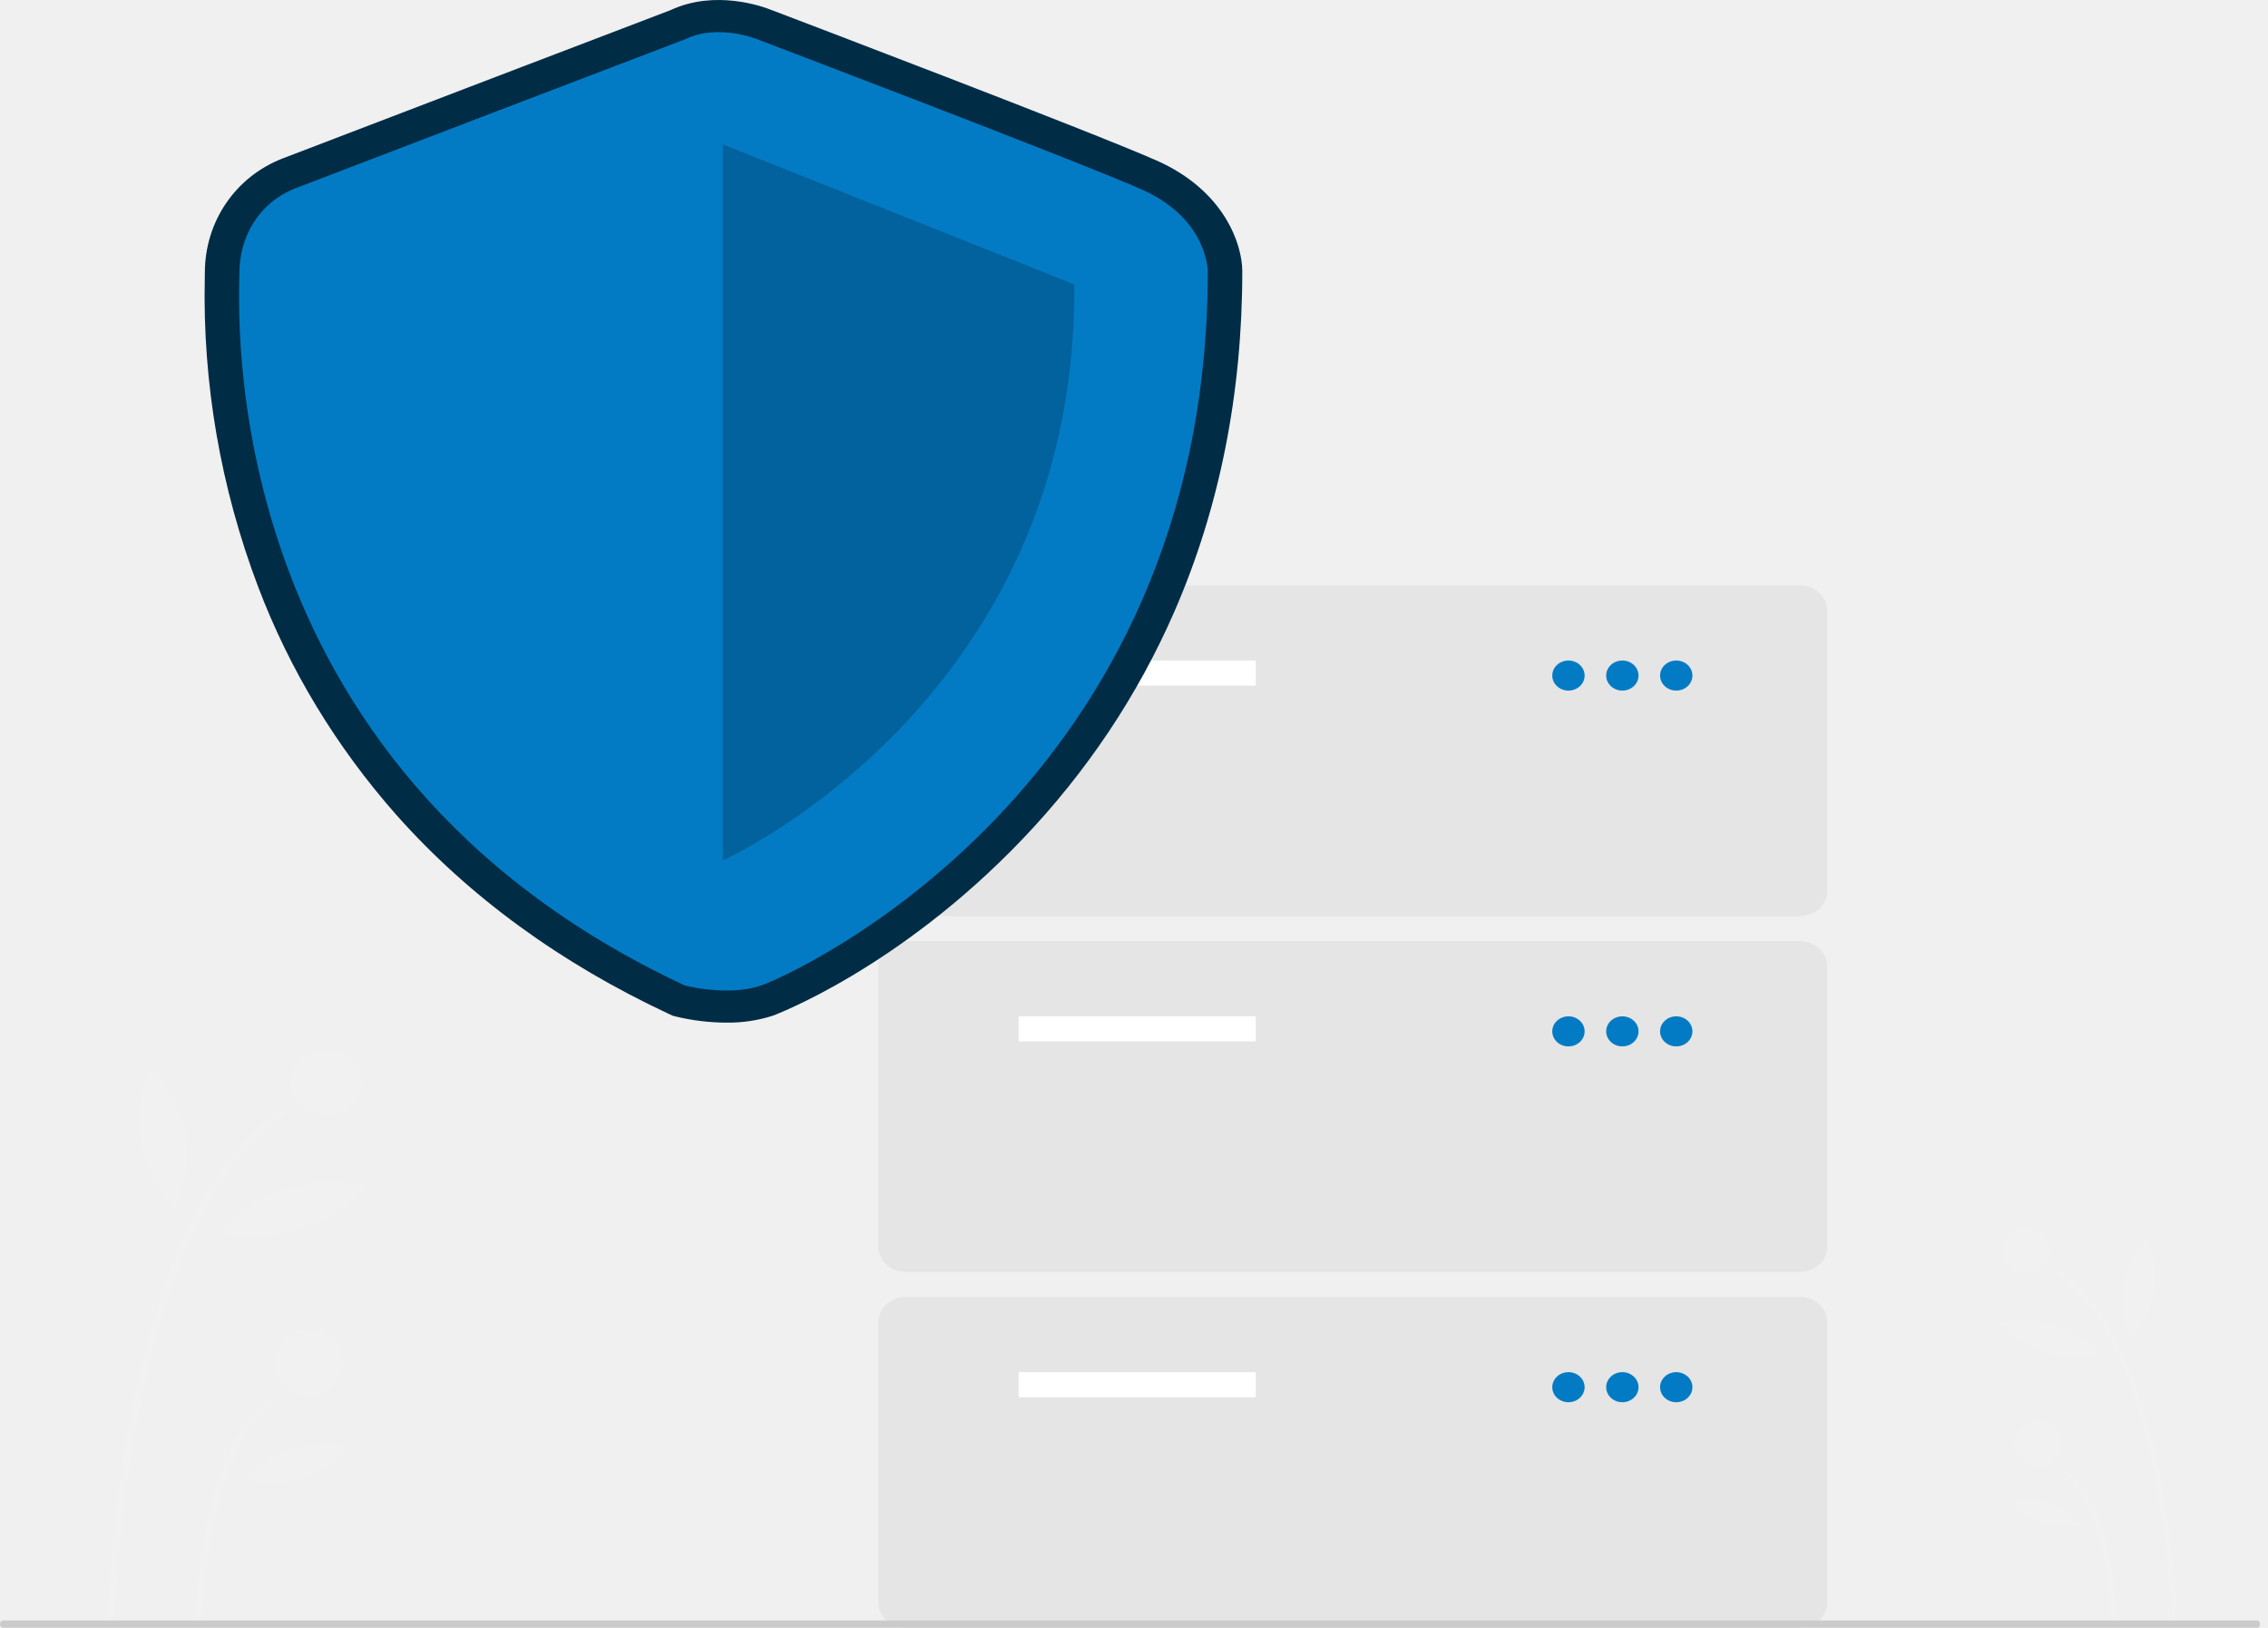
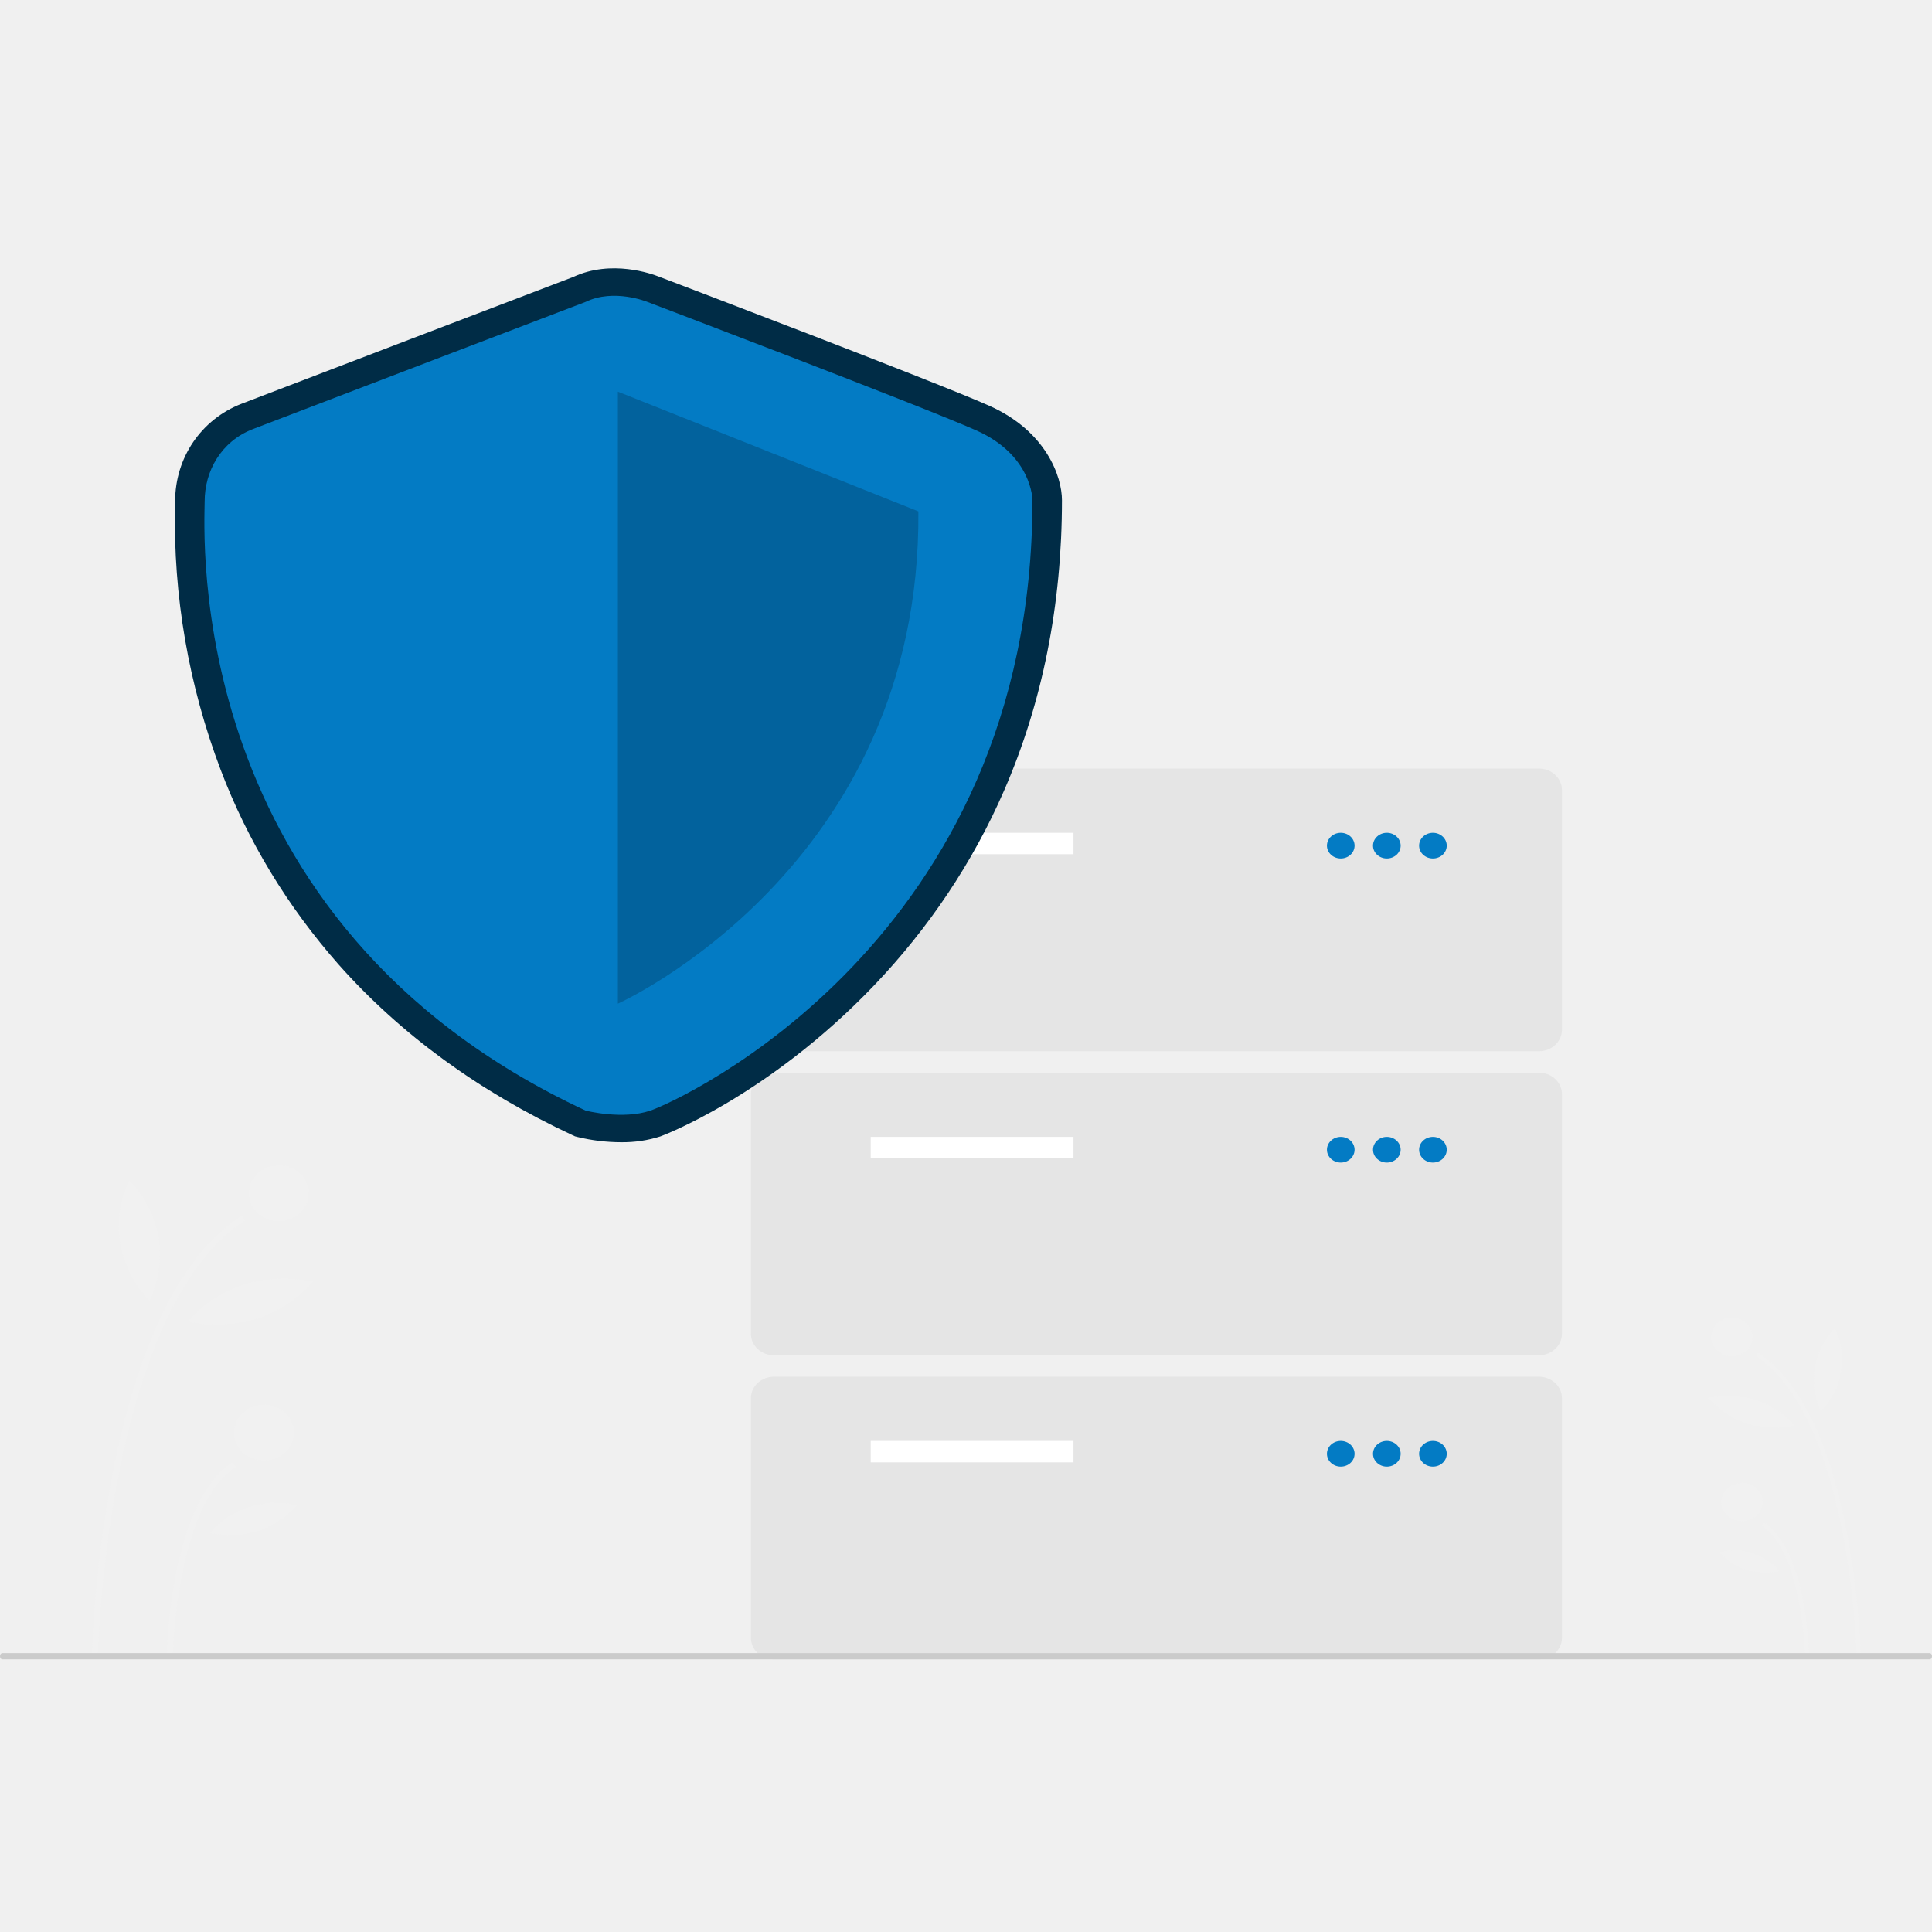
- <svg xmlns="http://www.w3.org/2000/svg" width="223" height="160" viewBox="0 0 223 160" fill="none">
-   <path d="M213.55 159.569L214.025 159.56C213.841 154.651 213.278 149.761 212.338 144.927C210.284 134.578 206.868 127.781 202.186 124.726L201.913 125.087C212.852 132.225 213.544 159.296 213.55 159.569Z" fill="#F1F1F1" />
-   <path d="M207.611 159.464L208.086 159.455C208.076 158.966 207.779 147.443 202.898 144.258L202.625 144.619C207.309 147.676 207.609 159.346 207.611 159.464Z" fill="#F1F1F1" />
-   <path d="M199.21 125.127C200.522 125.127 201.585 124.139 201.585 122.92C201.585 121.701 200.522 120.712 199.21 120.712C197.898 120.712 196.835 121.701 196.835 122.92C196.835 124.139 197.898 125.127 199.21 125.127Z" fill="#F1F1F1" />
-   <path d="M200.387 144.112C201.699 144.112 202.762 143.124 202.762 141.905C202.762 140.685 201.699 139.697 200.387 139.697C199.075 139.697 198.012 140.685 198.012 141.905C198.012 143.124 199.075 144.112 200.387 144.112Z" fill="#F1F1F1" />
-   <path d="M208.718 126.45C208.48 128.153 208.727 129.884 209.435 131.471C210.671 130.186 211.482 128.597 211.769 126.894C212.055 125.192 211.806 123.448 211.051 121.874C209.856 123.183 209.051 124.761 208.718 126.45Z" fill="#F1F1F1" />
-   <path d="M200.954 132.886C202.716 133.401 204.594 133.476 206.397 133.105C205.252 131.749 203.709 130.731 201.956 130.172C200.202 129.613 198.311 129.537 196.512 129.953C197.691 131.275 199.222 132.287 200.954 132.886Z" fill="#F1F1F1" />
-   <path d="M200.866 149.699C202.102 150.06 203.418 150.113 204.682 149.852C203.879 148.902 202.798 148.189 201.569 147.797C200.339 147.405 199.014 147.352 197.753 147.643C198.579 148.57 199.653 149.279 200.866 149.699Z" fill="#F1F1F1" />
-   <path d="M11.257 159.569L10.567 159.556C10.834 152.431 11.652 145.333 13.015 138.317C15.997 123.295 20.955 113.43 27.751 108.995L28.147 109.519C12.27 119.88 11.265 159.173 11.257 159.569Z" fill="#F1F1F1" />
-   <path d="M19.876 159.416L19.186 159.403C19.201 158.693 19.632 141.968 26.717 137.345L27.113 137.869C20.314 142.306 19.879 159.245 19.876 159.416Z" fill="#F1F1F1" />
-   <path d="M32.07 109.578C33.974 109.578 35.517 108.143 35.517 106.374C35.517 104.604 33.974 103.169 32.07 103.169C30.166 103.169 28.622 104.604 28.622 106.374C28.622 108.143 30.166 109.578 32.07 109.578Z" fill="#F1F1F1" />
-   <path d="M30.363 137.133C32.267 137.133 33.81 135.699 33.81 133.929C33.81 132.16 32.267 130.725 30.363 130.725C28.459 130.725 26.915 132.16 26.915 133.929C26.915 135.699 28.459 137.133 30.363 137.133Z" fill="#F1F1F1" />
-   <path d="M18.269 111.499C18.614 113.97 18.255 116.483 17.228 118.785C15.433 116.921 14.257 114.614 13.841 112.143C13.425 109.672 13.786 107.141 14.882 104.856C16.617 106.757 17.785 109.047 18.269 111.499Z" fill="#F1F1F1" />
-   <path d="M29.538 120.84C26.98 121.587 24.255 121.696 21.637 121.157C23.299 119.19 25.538 117.712 28.084 116.9C30.63 116.088 33.374 115.978 35.986 116.583C34.275 118.502 32.051 119.97 29.538 120.84Z" fill="#F1F1F1" />
-   <path d="M29.666 145.243C27.873 145.767 25.963 145.843 24.128 145.466C25.293 144.087 26.863 143.05 28.647 142.482C30.431 141.913 32.355 141.836 34.185 142.259C32.986 143.605 31.428 144.634 29.666 145.243Z" fill="#F1F1F1" />
-   <path d="M177.007 90.049H89.021C88.319 90.048 87.645 89.789 87.148 89.327C86.651 88.865 86.372 88.239 86.371 87.586V60C86.372 59.347 86.651 58.721 87.148 58.259C87.645 57.797 88.319 57.538 89.021 57.537H177.007C177.71 57.538 178.383 57.797 178.88 58.259C179.377 58.721 179.656 59.347 179.657 60V87.586C179.656 88.239 179.377 88.865 178.88 89.327C178.383 89.789 177.71 90.048 177.007 90.049Z" fill="#E5E5E5" />
-   <path d="M123.474 64.926H100.152V67.389H123.474V64.926Z" fill="white" />
-   <path d="M154.217 67.882C155.095 67.882 155.807 67.22 155.807 66.404C155.807 65.588 155.095 64.926 154.217 64.926C153.339 64.926 152.627 65.588 152.627 66.404C152.627 67.22 153.339 67.882 154.217 67.882Z" fill="#037BC4" />
-   <path d="M159.517 67.882C160.395 67.882 161.107 67.22 161.107 66.404C161.107 65.588 160.395 64.926 159.517 64.926C158.639 64.926 157.927 65.588 157.927 66.404C157.927 67.22 158.639 67.882 159.517 67.882Z" fill="#037BC4" />
-   <path d="M164.817 67.882C165.695 67.882 166.407 67.22 166.407 66.404C166.407 65.588 165.695 64.926 164.817 64.926C163.938 64.926 163.227 65.588 163.227 66.404C163.227 67.22 163.938 67.882 164.817 67.882Z" fill="#037BC4" />
-   <path d="M177.007 125.025H89.021C88.319 125.024 87.645 124.764 87.148 124.302C86.651 123.841 86.372 123.215 86.371 122.562V94.975C86.372 94.323 86.651 93.696 87.148 93.235C87.645 92.773 88.319 92.513 89.021 92.513H177.007C177.71 92.513 178.383 92.773 178.88 93.235C179.377 93.696 179.656 94.323 179.657 94.975V122.562C179.656 123.215 179.377 123.841 178.88 124.302C178.383 124.764 177.71 125.024 177.007 125.025Z" fill="#E5E5E5" />
-   <path d="M123.474 99.901H100.152V102.364H123.474V99.901Z" fill="white" />
-   <path d="M154.217 102.857C155.095 102.857 155.807 102.195 155.807 101.379C155.807 100.563 155.095 99.901 154.217 99.901C153.339 99.901 152.627 100.563 152.627 101.379C152.627 102.195 153.339 102.857 154.217 102.857Z" fill="#037BC4" />
-   <path d="M159.517 102.857C160.395 102.857 161.107 102.195 161.107 101.379C161.107 100.563 160.395 99.901 159.517 99.901C158.639 99.901 157.927 100.563 157.927 101.379C157.927 102.195 158.639 102.857 159.517 102.857Z" fill="#037BC4" />
-   <path d="M164.817 102.857C165.695 102.857 166.407 102.195 166.407 101.379C166.407 100.563 165.695 99.901 164.817 99.901C163.938 99.901 163.227 100.563 163.227 101.379C163.227 102.195 163.938 102.857 164.817 102.857Z" fill="#037BC4" />
-   <path d="M177.007 160H89.021C88.319 159.999 87.645 159.74 87.148 159.278C86.651 158.816 86.372 158.19 86.371 157.537V129.951C86.372 129.298 86.651 128.672 87.148 128.21C87.645 127.748 88.319 127.489 89.021 127.488H177.007C177.71 127.489 178.383 127.748 178.88 128.21C179.377 128.672 179.656 129.298 179.657 129.951V157.537C179.656 158.19 179.377 158.816 178.88 159.278C178.383 159.74 177.71 159.999 177.007 160Z" fill="#E5E5E5" />
-   <path d="M123.474 134.877H100.152V137.34H123.474V134.877Z" fill="white" />
-   <path d="M154.217 137.833C155.095 137.833 155.807 137.171 155.807 136.355C155.807 135.539 155.095 134.877 154.217 134.877C153.339 134.877 152.627 135.539 152.627 136.355C152.627 137.171 153.339 137.833 154.217 137.833Z" fill="#037BC4" />
-   <path d="M159.517 137.833C160.395 137.833 161.107 137.171 161.107 136.355C161.107 135.539 160.395 134.877 159.517 134.877C158.639 134.877 157.927 135.539 157.927 136.355C157.927 137.171 158.639 137.833 159.517 137.833Z" fill="#037BC4" />
-   <path d="M164.817 137.833C165.695 137.833 166.407 137.171 166.407 136.355C166.407 135.539 165.695 134.877 164.817 134.877C163.938 134.877 163.227 135.539 163.227 136.355C163.227 137.171 163.938 137.833 164.817 137.833Z" fill="#037BC4" />
-   <path d="M71.426 100.519C69.75 100.513 68.081 100.313 66.459 99.921L66.14 99.839L65.843 99.701C55.121 94.705 46.075 88.105 38.957 80.086C33.065 73.409 28.471 65.827 25.382 57.683C21.688 47.931 19.911 37.643 20.135 27.307C20.14 27.09 20.143 26.922 20.143 26.807C20.143 21.783 23.144 17.374 27.788 15.576C31.342 14.2 63.613 1.881 65.945 0.991C70.336 -1.054 75.02 0.653 75.77 0.951C77.452 1.59 107.284 12.93 113.731 15.783C120.375 18.724 122.147 24.006 122.147 26.664C122.147 38.696 119.905 49.941 115.483 60.086C111.912 68.298 106.85 75.879 100.519 82.499C88.303 95.275 76.085 99.805 75.967 99.845C74.506 100.312 72.97 100.54 71.426 100.519ZM68.552 93.903C69.612 94.124 72.05 94.455 73.64 93.916C75.66 93.232 85.887 88.303 95.444 78.308C108.648 64.497 115.348 47.137 115.357 26.708C115.334 26.294 115.018 23.342 110.811 21.481C104.49 18.683 73.481 6.899 73.169 6.78L73.083 6.747C72.433 6.493 70.365 5.96 68.94 6.655L68.654 6.778C68.309 6.91 34.053 19.986 30.4 21.401C27.844 22.391 26.933 24.843 26.933 26.807C26.933 26.951 26.929 27.159 26.924 27.429C26.632 41.407 30.112 75.803 68.552 93.903Z" fill="#002C46" />
-   <path d="M67.365 3.86C67.365 3.86 32.797 17.054 29.094 18.489C25.39 19.923 23.538 23.365 23.538 26.807C23.538 30.249 20.761 75.164 67.365 96.88C67.365 96.88 71.594 97.968 74.803 96.88C78.012 95.793 118.752 77.435 118.752 26.664C118.752 26.664 118.752 21.5 112.271 18.632C105.79 15.764 74.453 3.86 74.453 3.86C74.453 3.86 70.605 2.282 67.365 3.86Z" fill="#037BC4" />
-   <path opacity="0.2" d="M71.067 14.186V84.576C71.067 84.576 105.943 68.973 105.635 27.954L71.067 14.186Z" fill="black" />
-   <path d="M221.953 160H0.269C0.198 160 0.129 159.962 0.079 159.894C0.028 159.827 0 159.735 0 159.639C0 159.544 0.028 159.452 0.079 159.385C0.129 159.317 0.198 159.279 0.269 159.279H221.953C222.024 159.279 222.093 159.317 222.143 159.385C222.194 159.452 222.222 159.544 222.222 159.639C222.222 159.735 222.194 159.827 222.143 159.894C222.093 159.962 222.024 160 221.953 160Z" fill="#CBCBCB" />
+ <svg xmlns="http://www.w3.org/2000/svg" width="180" height="180" viewBox="0 0 180 180" fill="none">
+   <path d="M172.976 154.251L173.36 154.244C173.211 150.268 172.755 146.307 171.994 142.391C170.33 134.008 167.564 128.503 163.771 126.028L163.55 126.321C172.41 132.102 172.971 154.03 172.976 154.251Z" fill="#F1F1F1" />
+   <path d="M168.165 154.166L168.549 154.159C168.541 153.763 168.301 144.429 164.347 141.849L164.126 142.142C167.92 144.617 168.163 154.07 168.165 154.166Z" fill="#F1F1F1" />
+   <path d="M161.36 126.353C162.423 126.353 163.284 125.552 163.284 124.565C163.284 123.577 162.423 122.777 161.36 122.777C160.298 122.777 159.437 123.577 159.437 124.565C159.437 125.552 160.298 126.353 161.36 126.353Z" fill="#F1F1F1" />
+   <path d="M162.314 141.731C163.376 141.731 164.238 140.93 164.238 139.943C164.238 138.955 163.376 138.155 162.314 138.155C161.251 138.155 160.39 138.955 160.39 139.943C160.39 140.93 161.251 141.731 162.314 141.731Z" fill="#F1F1F1" />
+   <path d="M169.061 127.425C168.869 128.804 169.069 130.206 169.642 131.491C170.644 130.451 171.3 129.164 171.533 127.784C171.765 126.405 171.563 124.993 170.952 123.718C169.983 124.779 169.331 126.057 169.061 127.425Z" fill="#F1F1F1" />
+   <path d="M162.773 132.638C164.201 133.055 165.721 133.116 167.182 132.815C166.255 131.717 165.005 130.892 163.584 130.439C162.164 129.986 160.632 129.925 159.175 130.262C160.13 131.333 161.37 132.153 162.773 132.638V132.638Z" fill="#F1F1F1" />
+   <path d="M162.702 146.257C163.702 146.549 164.768 146.591 165.792 146.381C165.142 145.611 164.266 145.033 163.27 144.715C162.275 144.398 161.201 144.355 160.18 144.591C160.849 145.342 161.719 145.916 162.702 146.257V146.257Z" fill="#F1F1F1" />
+   <path d="M9.118 154.251L8.56 154.241C8.776 148.469 9.438 142.72 10.542 137.037C12.957 124.869 16.973 116.878 22.479 113.286L22.799 113.711C9.939 122.103 9.125 153.93 9.118 154.251Z" fill="#F1F1F1" />
+   <path d="M16.099 154.127L15.541 154.117C15.553 153.542 15.902 139.994 21.641 136.25L21.962 136.674C16.454 140.268 16.102 153.989 16.099 154.127Z" fill="#F1F1F1" />
+   <path d="M25.976 113.758C27.518 113.758 28.769 112.596 28.769 111.163C28.769 109.729 27.518 108.567 25.976 108.567C24.434 108.567 23.184 109.729 23.184 111.163C23.184 112.596 24.434 113.758 25.976 113.758Z" fill="#F1F1F1" />
+   <path d="M24.593 136.078C26.136 136.078 27.386 134.916 27.386 133.483C27.386 132.049 26.136 130.887 24.593 130.887C23.051 130.887 21.801 132.049 21.801 133.483C21.801 134.916 23.051 136.078 24.593 136.078Z" fill="#F1F1F1" />
+   <path d="M14.798 115.314C15.078 117.316 14.787 119.351 13.955 121.216C12.501 119.706 11.549 117.838 11.211 115.836C10.874 113.834 11.167 111.784 12.054 109.934C13.46 111.473 14.406 113.328 14.798 115.314V115.314Z" fill="#F1F1F1" />
+   <path d="M23.926 122.881C21.853 123.485 19.646 123.574 17.525 123.137C18.872 121.544 20.686 120.346 22.748 119.689C24.81 119.032 27.032 118.942 29.148 119.432C27.762 120.987 25.961 122.176 23.926 122.881Z" fill="#F1F1F1" />
+   <path d="M24.03 142.647C22.577 143.071 21.03 143.133 19.544 142.827C20.488 141.71 21.759 140.871 23.204 140.41C24.65 139.949 26.208 139.887 27.69 140.23C26.719 141.32 25.457 142.153 24.03 142.647Z" fill="#F1F1F1" />
+   <path d="M143.376 97.94H72.108C71.538 97.939 70.993 97.729 70.59 97.355C70.188 96.981 69.962 96.474 69.961 95.945V73.6C69.962 73.071 70.188 72.564 70.59 72.19C70.993 71.816 71.538 71.606 72.108 71.605H143.376C143.945 71.606 144.491 71.816 144.893 72.19C145.296 72.564 145.522 73.071 145.523 73.6V95.945C145.522 96.474 145.296 96.981 144.893 97.355C144.491 97.729 143.945 97.939 143.376 97.94V97.94Z" fill="#E5E5E5" />
+   <path d="M100.014 77.59H81.123V79.585H100.014V77.59Z" fill="white" />
+   <path d="M124.916 79.984C125.627 79.984 126.204 79.448 126.204 78.787C126.204 78.126 125.627 77.59 124.916 77.59C124.205 77.59 123.628 78.126 123.628 78.787C123.628 79.448 124.205 79.984 124.916 79.984Z" fill="#037BC4" />
+   <path d="M129.209 79.984C129.92 79.984 130.497 79.448 130.497 78.787C130.497 78.126 129.92 77.59 129.209 77.59C128.498 77.59 127.921 78.126 127.921 78.787C127.921 79.448 128.498 79.984 129.209 79.984Z" fill="#037BC4" />
+   <path d="M133.502 79.984C134.213 79.984 134.79 79.448 134.79 78.787C134.79 78.126 134.213 77.59 133.502 77.59C132.791 77.59 132.214 78.126 132.214 78.787C132.214 79.448 132.791 79.984 133.502 79.984Z" fill="#037BC4" />
+   <path d="M143.376 126.27H72.108C71.538 126.269 70.993 126.059 70.59 125.685C70.188 125.311 69.962 124.804 69.961 124.275V101.93C69.962 101.401 70.188 100.894 70.59 100.52C70.993 100.146 71.538 99.936 72.108 99.935H143.376C143.945 99.936 144.491 100.146 144.893 100.52C145.296 100.894 145.522 101.401 145.523 101.93V124.275C145.522 124.804 145.296 125.311 144.893 125.685C144.491 126.059 143.945 126.269 143.376 126.27V126.27Z" fill="#E5E5E5" />
+   <path d="M100.014 105.92H81.123V107.915H100.014V105.92Z" fill="white" />
+   <path d="M124.916 108.314C125.627 108.314 126.204 107.778 126.204 107.117C126.204 106.456 125.627 105.92 124.916 105.92C124.205 105.92 123.628 106.456 123.628 107.117C123.628 107.778 124.205 108.314 124.916 108.314Z" fill="#037BC4" />
+   <path d="M129.209 108.314C129.92 108.314 130.497 107.778 130.497 107.117C130.497 106.456 129.92 105.92 129.209 105.92C128.498 105.92 127.921 106.456 127.921 107.117C127.921 107.778 128.498 108.314 129.209 108.314Z" fill="#037BC4" />
+   <path d="M133.502 108.314C134.213 108.314 134.79 107.778 134.79 107.117C134.79 106.456 134.213 105.92 133.502 105.92C132.791 105.92 132.214 106.456 132.214 107.117C132.214 107.778 132.791 108.314 133.502 108.314Z" fill="#037BC4" />
+   <path d="M143.376 154.6H72.108C71.538 154.599 70.993 154.389 70.59 154.015C70.188 153.641 69.962 153.134 69.961 152.605V130.26C69.962 129.731 70.188 129.224 70.59 128.85C70.993 128.476 71.538 128.266 72.108 128.265H143.376C143.945 128.266 144.491 128.476 144.893 128.85C145.296 129.224 145.522 129.731 145.523 130.26V152.605C145.522 153.134 145.296 153.641 144.893 154.015C144.491 154.389 143.945 154.599 143.376 154.6Z" fill="#E5E5E5" />
+   <path d="M100.014 134.25H81.123V136.245H100.014V134.25Z" fill="white" />
+   <path d="M124.916 136.644C125.627 136.644 126.204 136.108 126.204 135.447C126.204 134.786 125.627 134.25 124.916 134.25C124.205 134.25 123.628 134.786 123.628 135.447C123.628 136.108 124.205 136.644 124.916 136.644Z" fill="#037BC4" />
+   <path d="M129.209 136.644C129.92 136.644 130.497 136.108 130.497 135.447C130.497 134.786 129.92 134.25 129.209 134.25C128.498 134.25 127.921 134.786 127.921 135.447C127.921 136.108 128.498 136.644 129.209 136.644Z" fill="#037BC4" />
+   <path d="M133.502 136.644C134.213 136.644 134.79 136.108 134.79 135.447C134.79 134.786 134.213 134.25 133.502 134.25C132.791 134.25 132.214 134.786 132.214 135.447C132.214 136.108 132.791 136.644 133.502 136.644Z" fill="#037BC4" />
+   <path d="M57.855 106.42C56.497 106.416 55.146 106.253 53.832 105.936L53.573 105.87L53.333 105.758C44.648 101.711 37.321 96.365 31.555 89.87C26.782 84.461 23.061 78.32 20.559 71.723C17.567 63.825 16.127 55.49 16.309 47.119C16.313 46.943 16.316 46.807 16.316 46.714C16.316 42.644 18.747 39.073 22.508 37.617C25.387 36.502 51.526 26.523 53.415 25.802C56.972 24.146 60.766 25.529 61.374 25.77C62.736 26.288 86.9 35.473 92.122 37.784C97.503 40.166 98.939 44.445 98.939 46.597C98.939 56.343 97.123 65.452 93.541 73.67C90.649 80.321 86.549 86.462 81.42 91.824C71.526 102.173 61.628 105.842 61.533 105.874C60.35 106.253 59.105 106.437 57.855 106.42V106.42ZM55.527 101.062C56.385 101.241 58.361 101.509 59.648 101.072C61.284 100.518 69.568 96.525 77.309 88.429C88.004 77.243 93.431 63.181 93.439 46.633C93.42 46.298 93.164 43.907 89.757 42.4C84.636 40.133 59.52 30.588 59.267 30.492L59.197 30.465C58.671 30.26 56.996 29.828 55.841 30.39L55.61 30.491C55.33 30.597 27.583 41.189 24.623 42.335C22.553 43.137 21.816 45.123 21.816 46.714C21.816 46.83 21.813 46.999 21.808 47.218C21.572 58.54 24.391 86.401 55.527 101.062Z" fill="#002C46" />
+   <path d="M54.566 28.126C54.566 28.126 26.566 38.814 23.566 39.976C20.567 41.137 19.067 43.925 19.067 46.714C19.067 49.502 16.817 85.883 54.566 103.473C54.566 103.473 57.992 104.354 60.591 103.473C63.191 102.592 96.19 87.722 96.19 46.597C96.19 46.597 96.19 42.415 90.94 40.092C85.69 37.768 60.308 28.126 60.308 28.126C60.308 28.126 57.191 26.848 54.566 28.126Z" fill="#037BC4" />
+   <path opacity="0.2" d="M57.565 36.491V93.506C57.565 93.506 85.814 80.868 85.564 47.643L57.565 36.491Z" fill="black" />
+   <path d="M179.782 154.6H0.218C0.16 154.6 0.105 154.569 0.064 154.515C0.023 154.46 0 154.386 0 154.308C0 154.231 0.023 154.156 0.064 154.102C0.105 154.047 0.16 154.016 0.218 154.016H179.782C179.84 154.016 179.895 154.047 179.936 154.102C179.977 154.156 180 154.231 180 154.308C180 154.386 179.977 154.46 179.936 154.515C179.895 154.569 179.84 154.6 179.782 154.6Z" fill="#CBCBCB" />
</svg>
